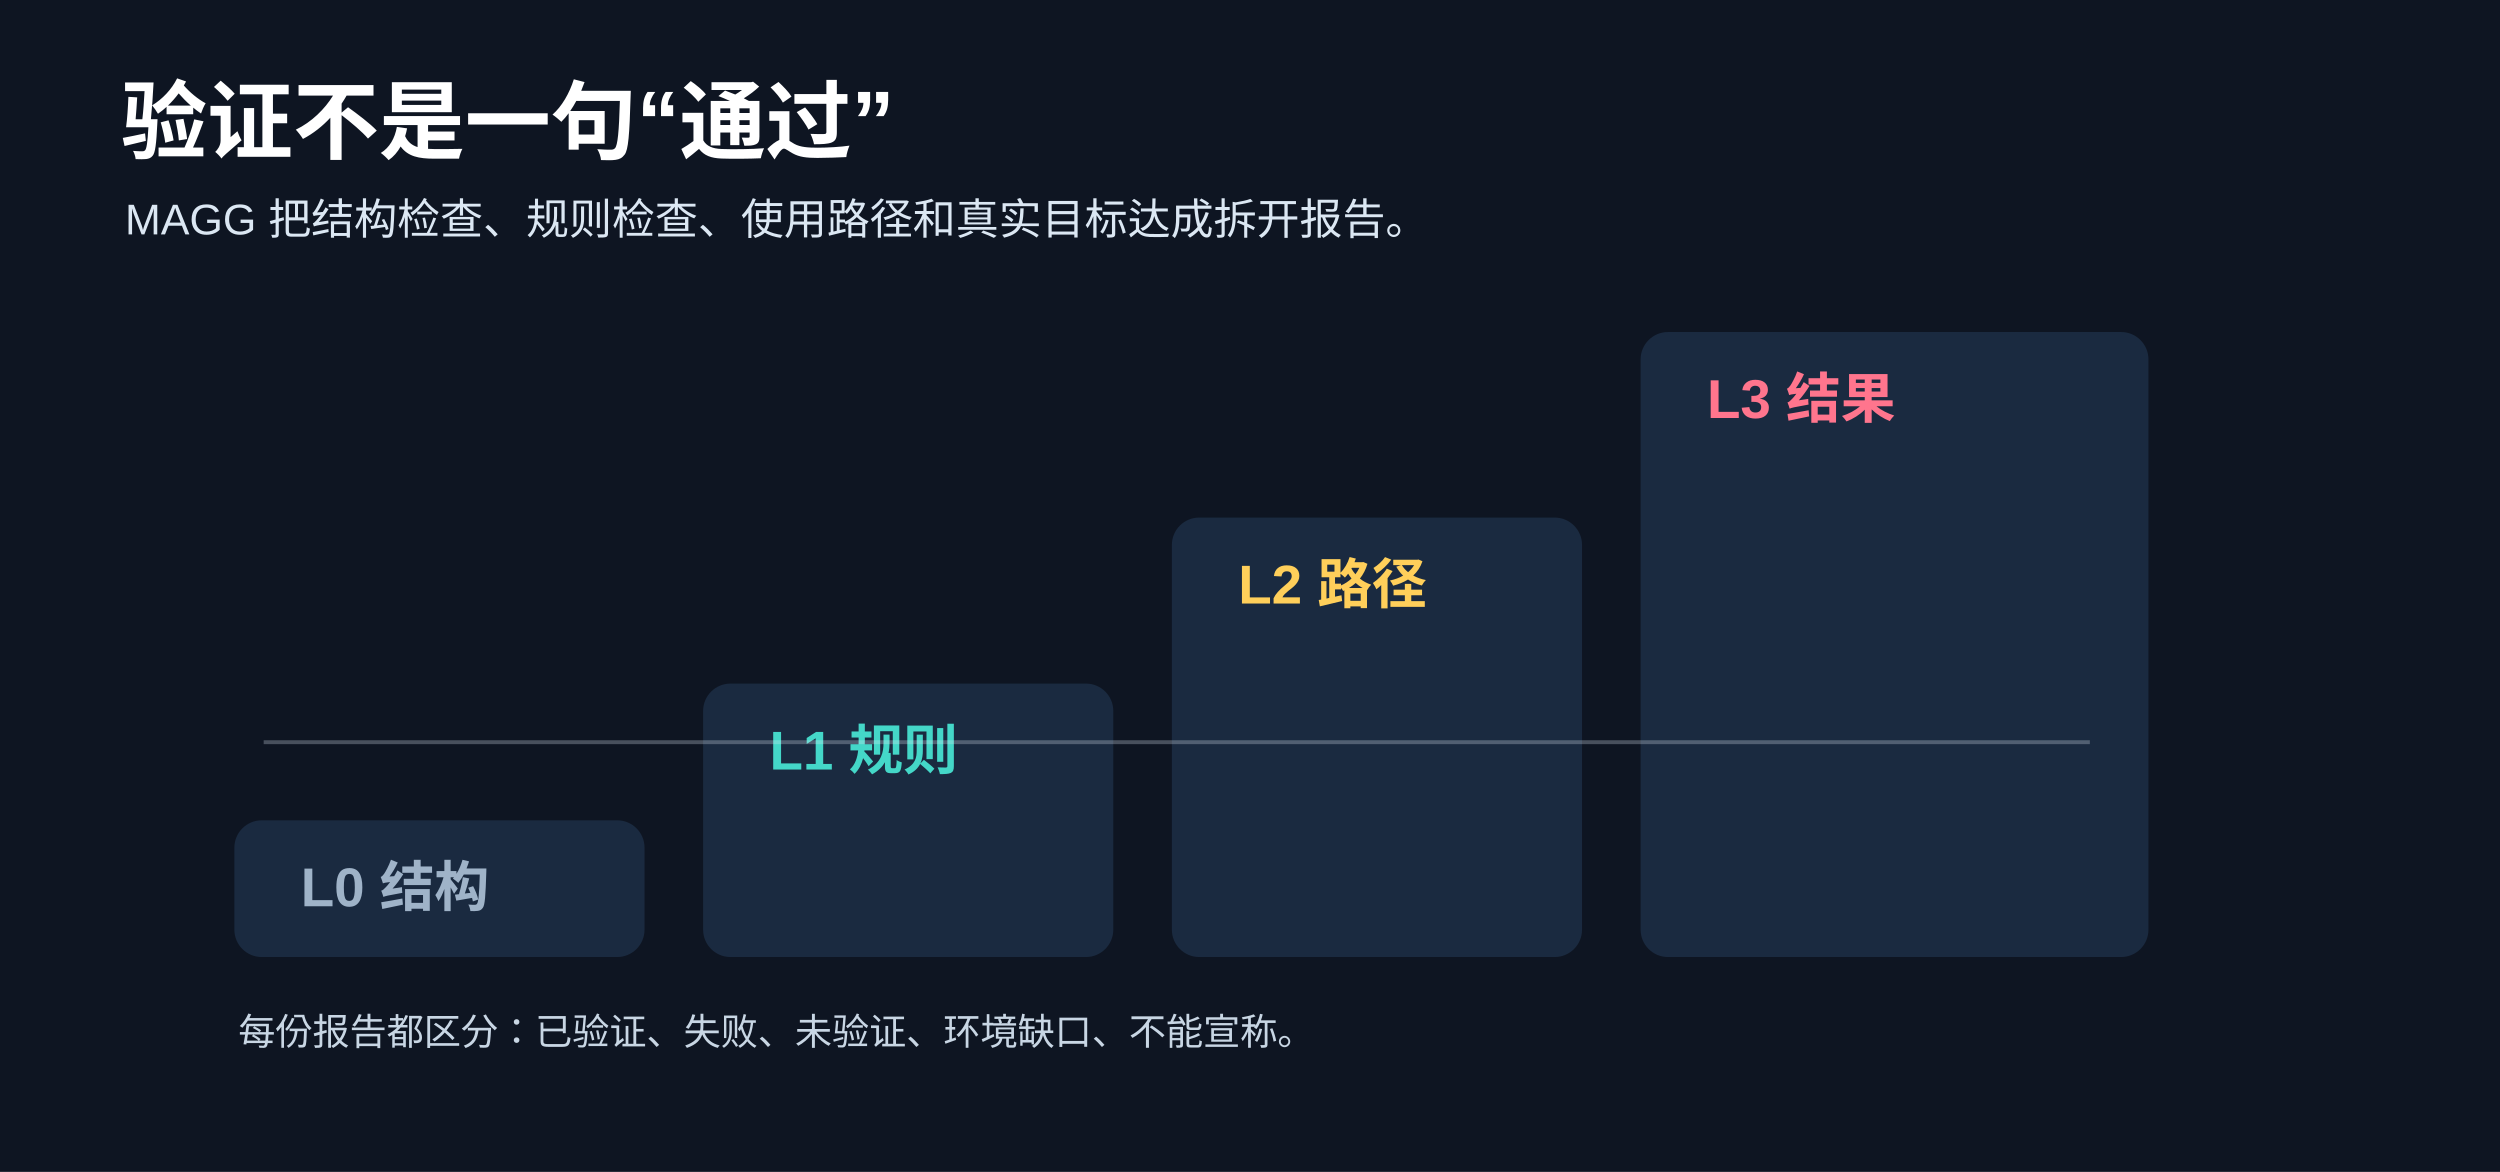
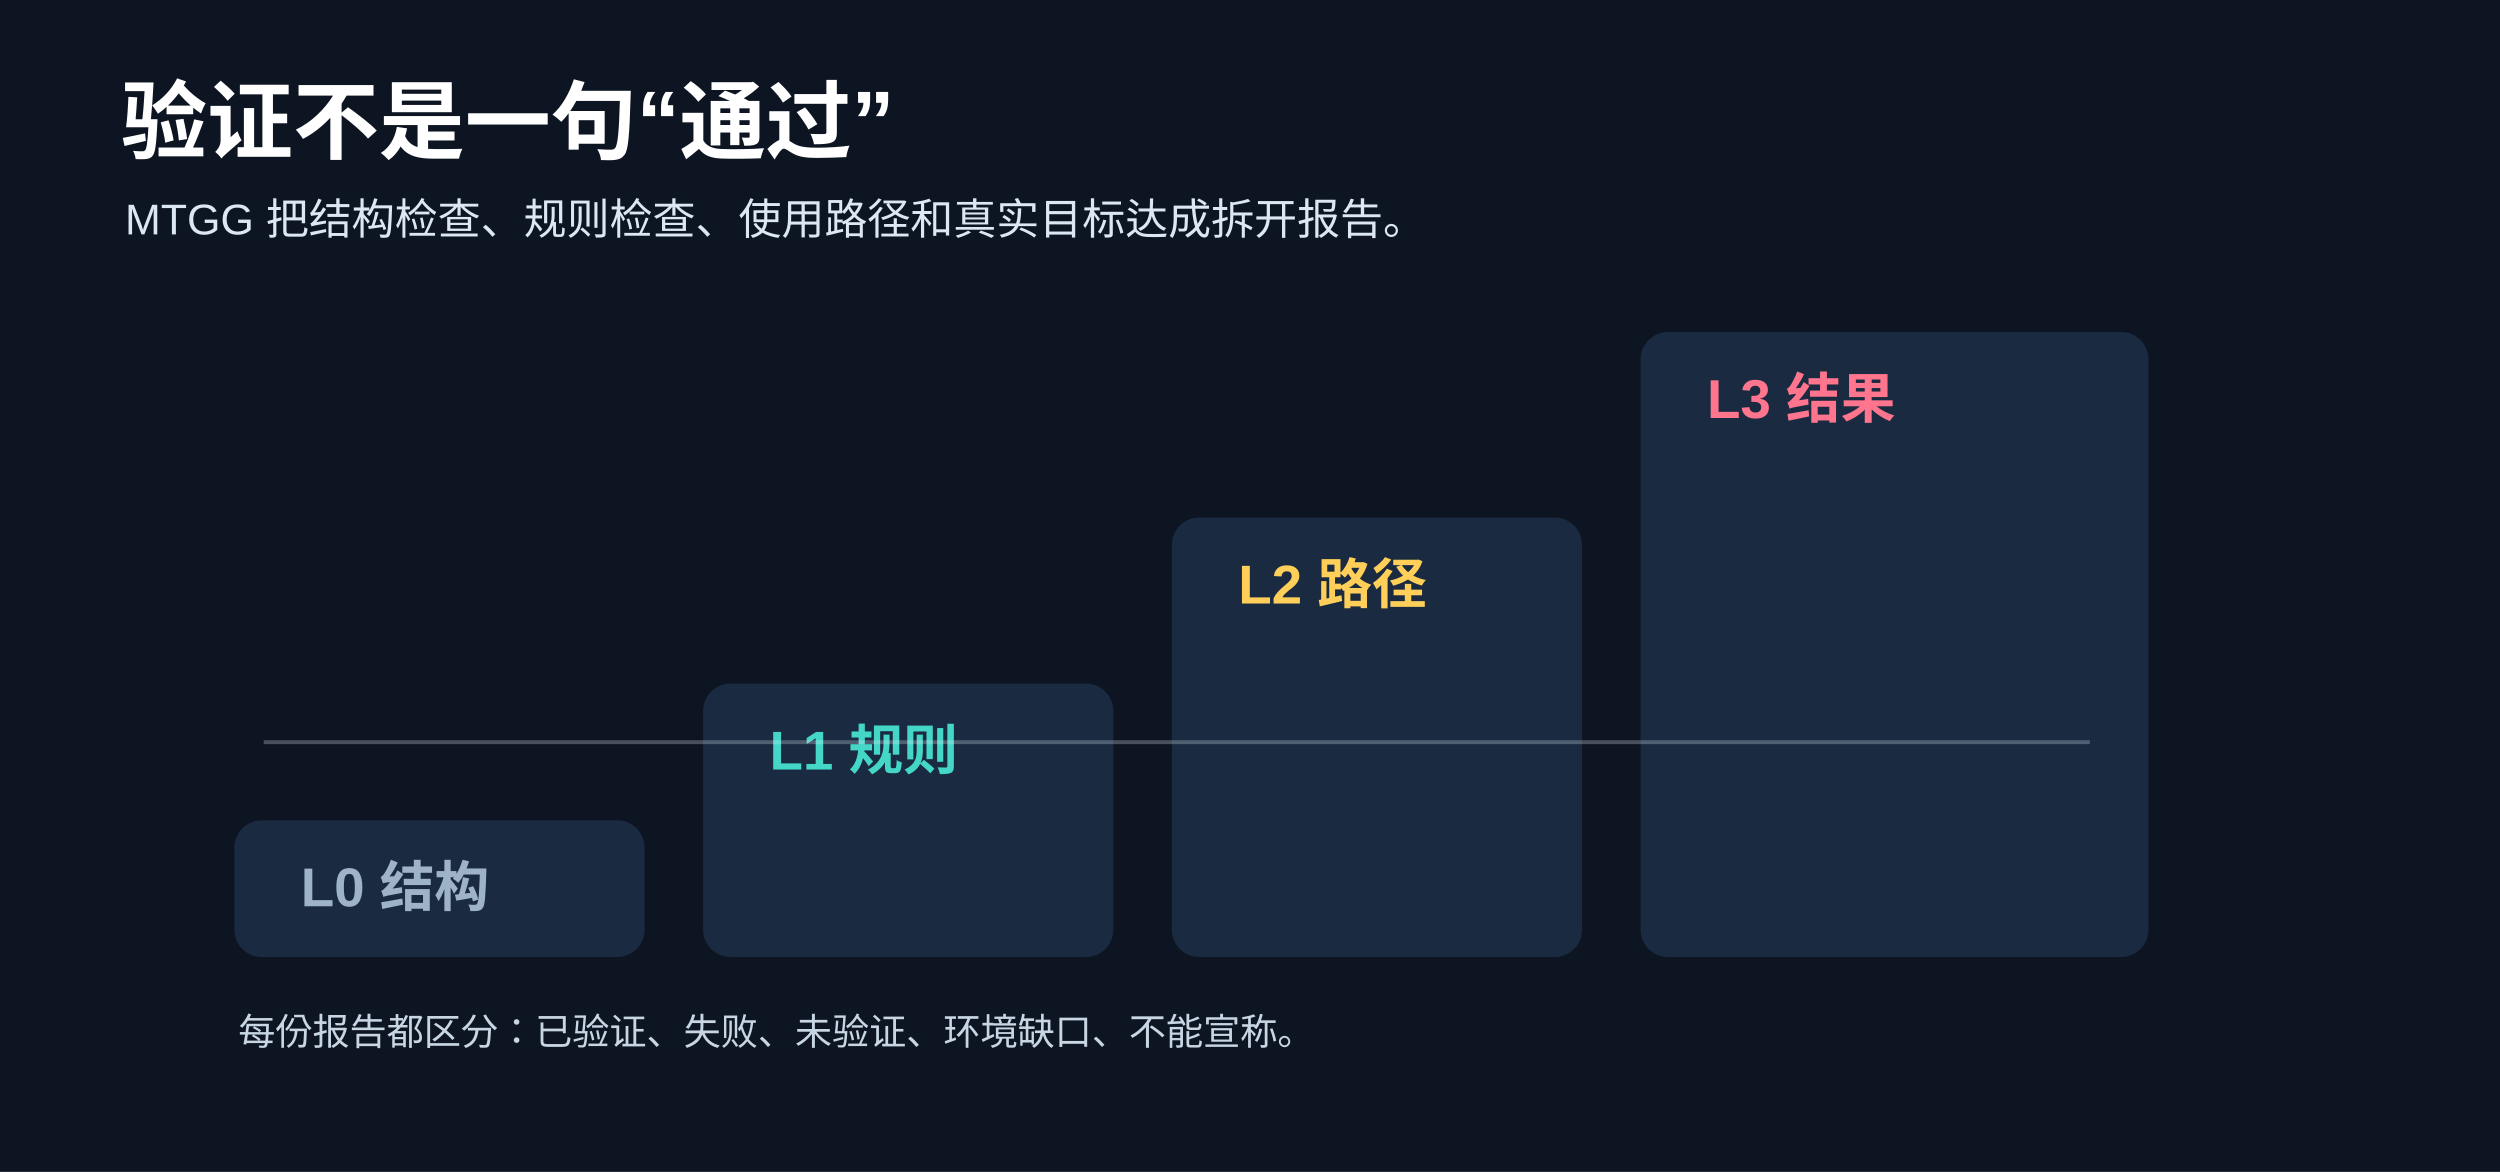
<svg xmlns="http://www.w3.org/2000/svg" width="1280" height="600" viewBox="0 0 1280 600">
  <rect width="1280" height="600" fill="#0e1522" />
  <text x="62" y="78" fill="#fff" font-family="Microsoft YaHei, Segoe UI, Arial" font-size="44" font-weight="800">验证不是一句“通过”</text>
-   <text x="64" y="120" fill="#dbe7f3" font-family="Microsoft YaHei, Segoe UI, Arial" font-size="22">MAGG 把结构检查、规则检查、使用路径和真实目标达成拆开报告。</text>
+   <text x="64" y="120" fill="#dbe7f3" font-family="Microsoft YaHei, Segoe UI, Arial" font-size="22">MTGG 把结构检查、规则检查、使用路径和真实目标达成拆开报告。</text>
  <g font-family="Microsoft YaHei, Segoe UI, Arial" font-weight="800">
    <rect x="120" y="420" width="210" height="70" rx="14" fill="#1a2a40" />
    <text x="154" y="464" fill="#9fb3c8" font-size="28">L0 结构</text>
    <rect x="360" y="350" width="210" height="140" rx="14" fill="#1a2a40" />
    <text x="394" y="394" fill="#44d7c8" font-size="28">L1 规则</text>
    <rect x="600" y="265" width="210" height="225" rx="14" fill="#1a2a40" />
    <text x="634" y="309" fill="#ffcf5a" font-size="28">L2 路径</text>
    <rect x="840" y="170" width="260" height="320" rx="14" fill="#1a2a40" />
    <text x="874" y="214" fill="#ff758d" font-size="28">L3 结果</text>
  </g>
  <path d="M135 380 H1070" stroke="#dde9f5" stroke-width="2" opacity=".28" />
  <text x="122" y="535" fill="#c8d6e4" font-family="Microsoft YaHei, Segoe UI, Arial" font-size="19">每份报告都区分：已验证、失败、未验证、环境缺口、不能宣称。</text>
</svg>
